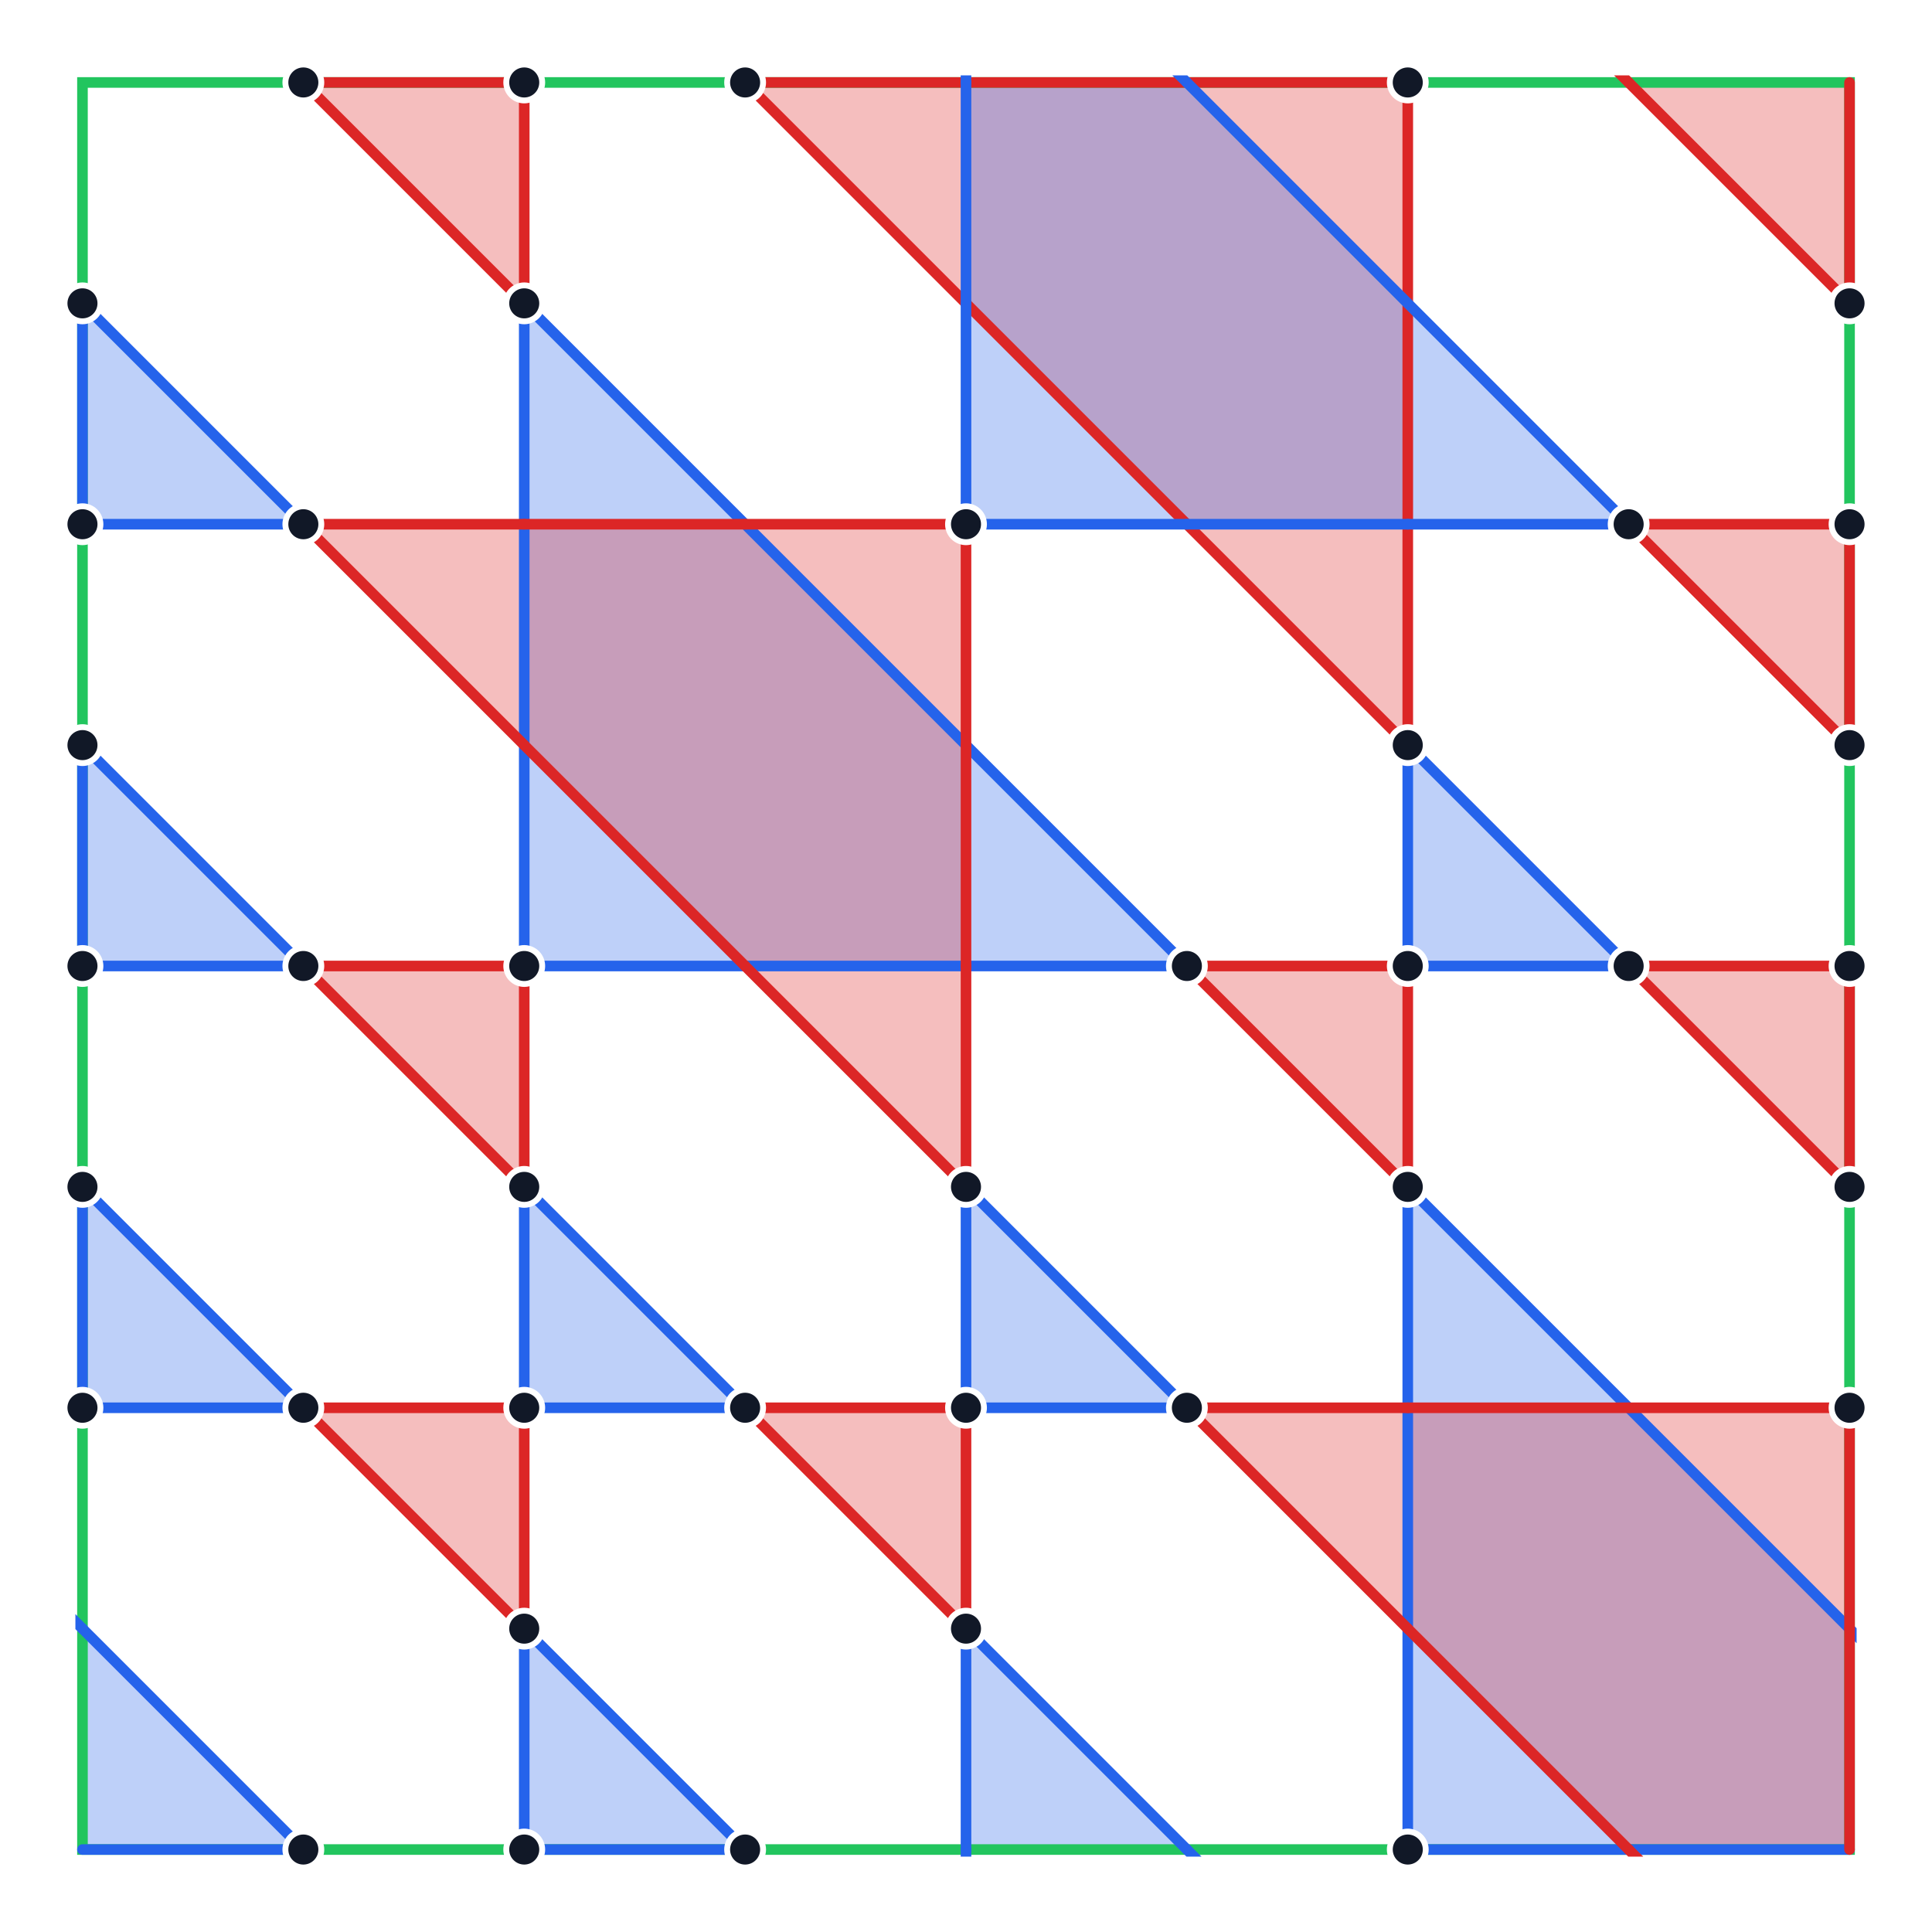
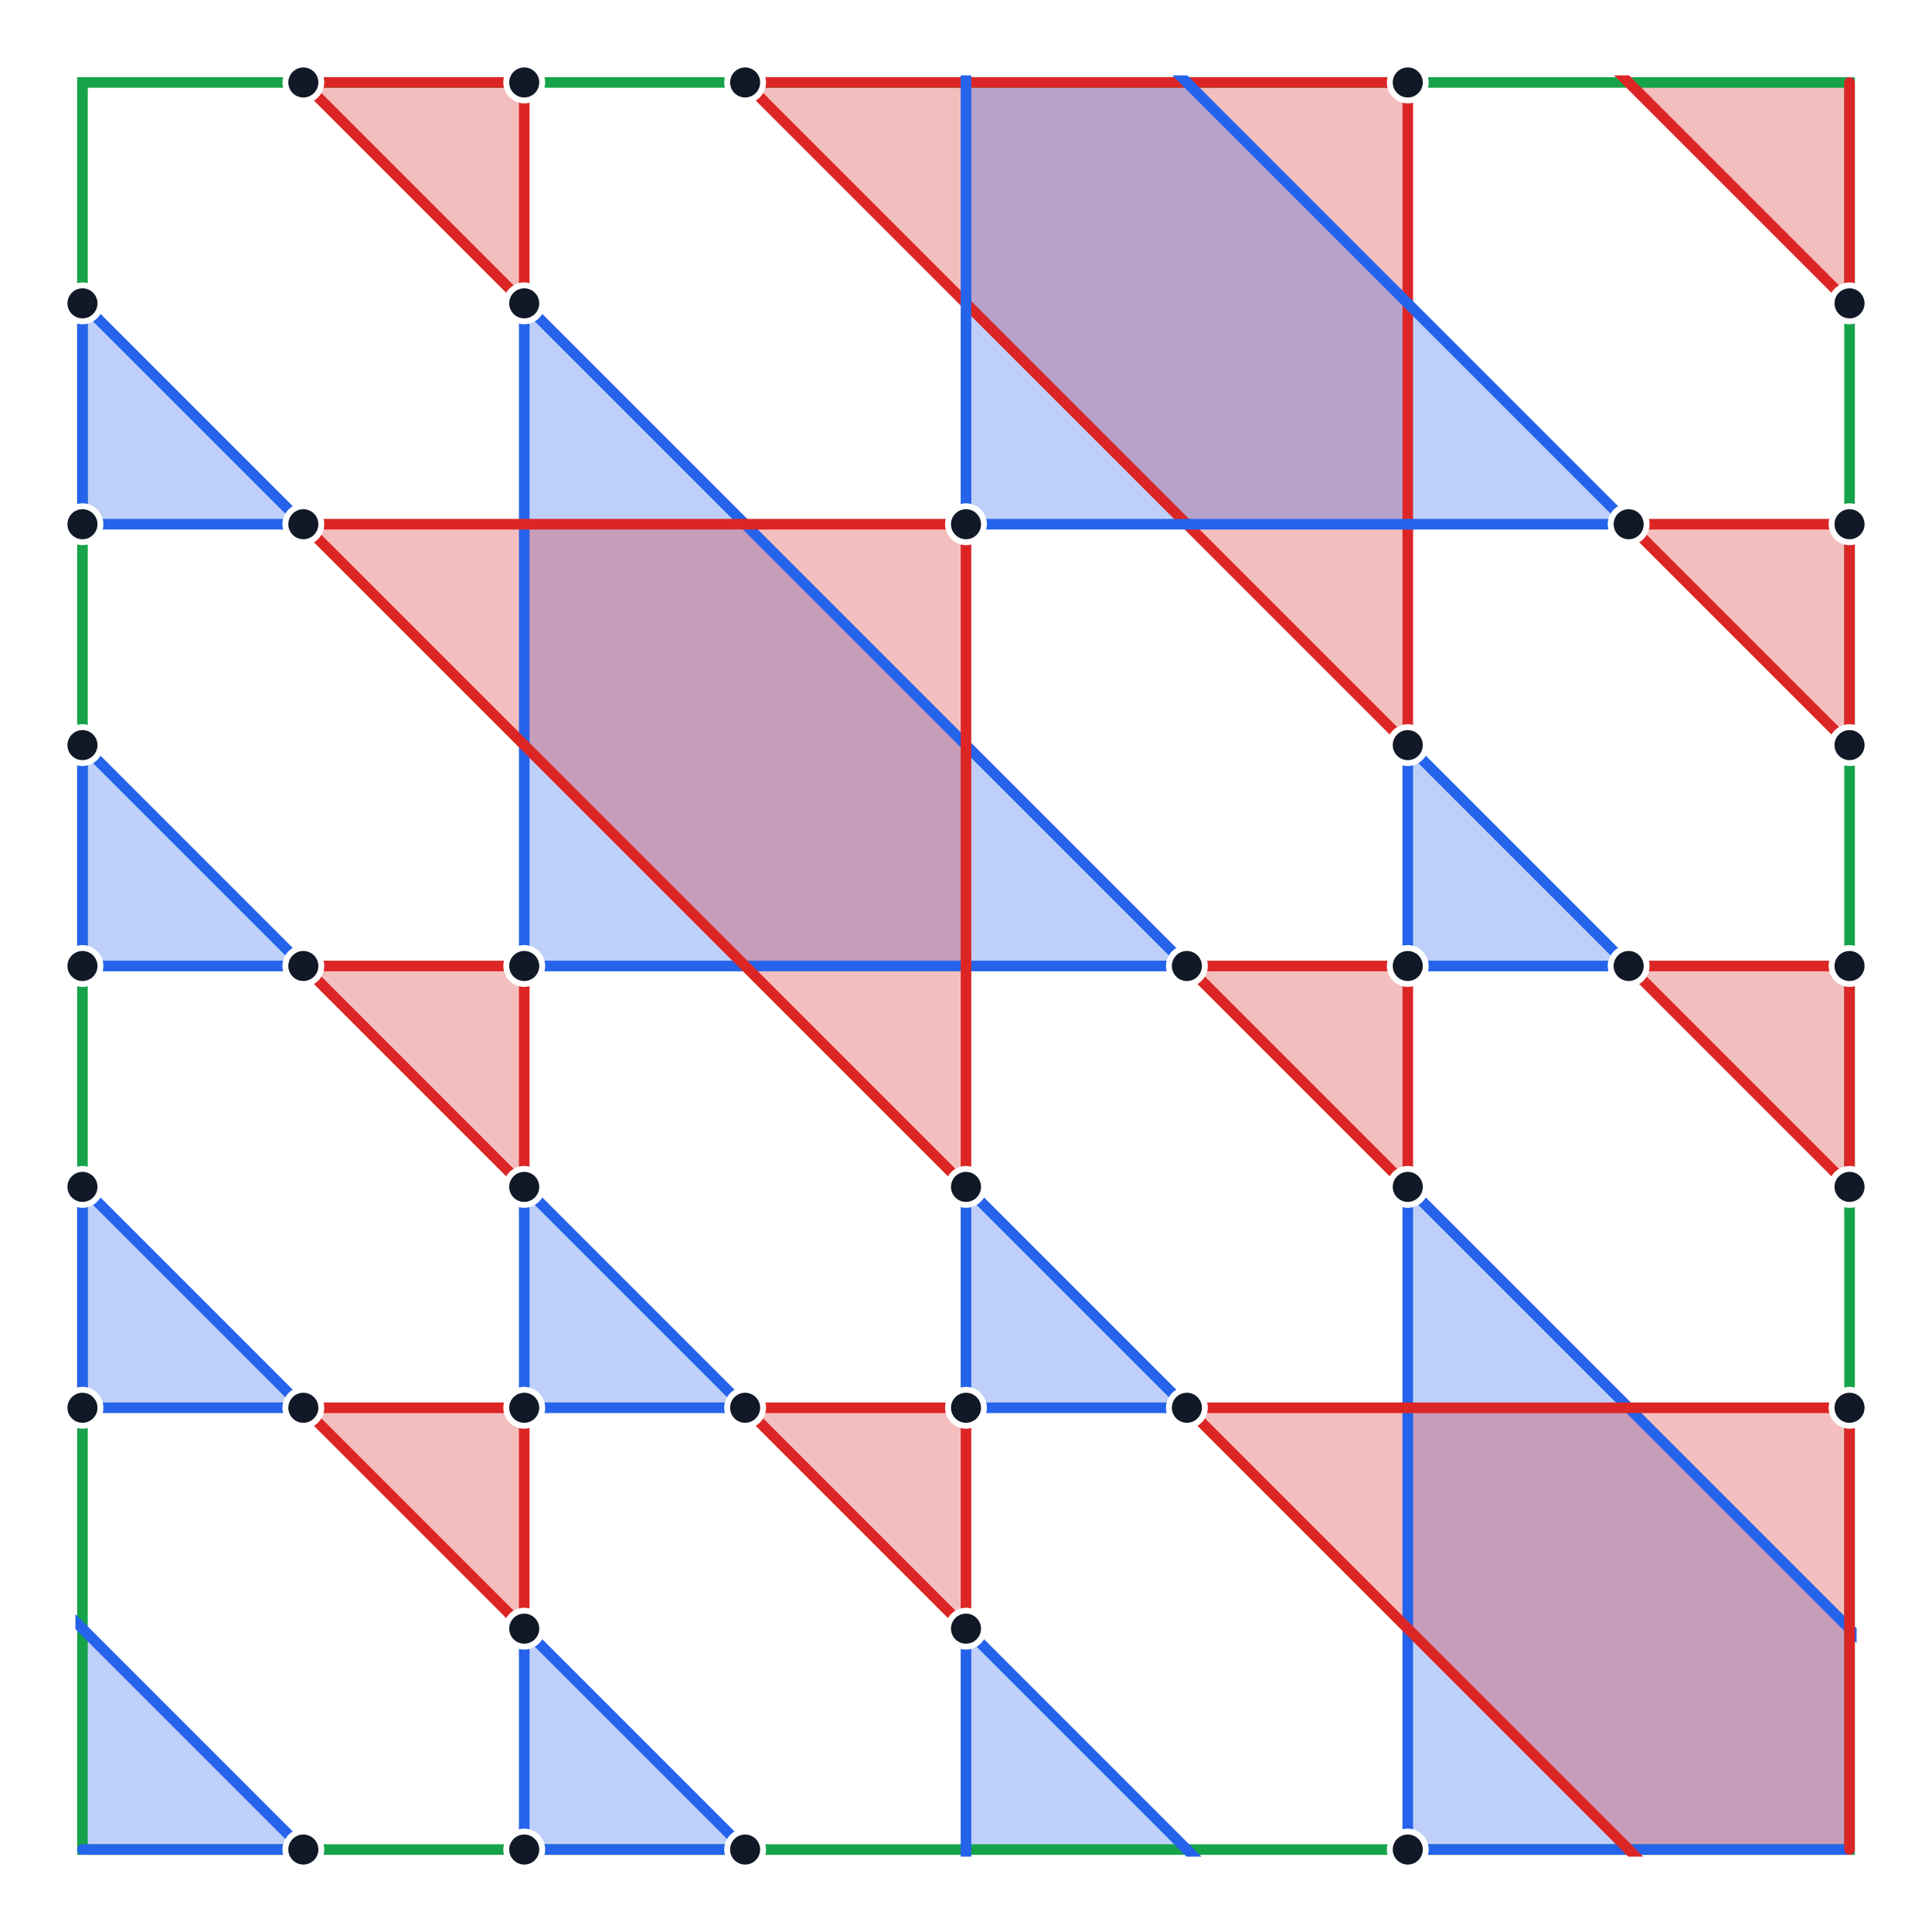
<svg xmlns="http://www.w3.org/2000/svg" width="1600" height="1600" viewBox="0 0 328.0 328.0" role="img" aria-label="D09, all-disk, symmetry orbit 32, 30 switches">
  <style>.o4-diagram-bg{fill:#ffffff;}</style>
  <defs>
    <clipPath id="o4-clip-d09">
      <rect x="14.0" y="14.0" width="300.0" height="300.0" />
    </clipPath>
    <clipPath id="o4-clip-d09-boundary">
      <rect x="12.8" y="12.8" width="302.4" height="302.4" />
    </clipPath>
  </defs>
  <rect class="o4-diagram-bg" x="0" y="0" width="328.0" height="328.0" />
  <g clip-path="url(#o4-clip-d09)">
    <polygon points="51.50,314.00 14.00,276.50 -23.50,239.00 -61.00,201.50 -61.00,239.00 -61.00,276.50 -61.00,314.00 -23.50,314.00 14.00,314.00" style="fill:#2563eb;fill-opacity:.30;stroke:none" />
    <polygon points="51.50,14.00 14.00,-23.50 -23.50,-61.00 -61.00,-98.50 -61.00,-61.00 -61.00,-23.50 -61.00,14.00 -23.50,14.00 14.00,14.00" style="fill:#2563eb;fill-opacity:.30;stroke:none" />
    <polygon points="351.50,314.00 314.00,276.50 276.50,239.00 239.00,201.50 239.00,239.00 239.00,276.50 239.00,314.00 276.50,314.00 314.00,314.00" style="fill:#2563eb;fill-opacity:.30;stroke:none" />
    <polygon points="351.50,14.00 314.00,-23.50 276.50,-61.00 239.00,-98.50 239.00,-61.00 239.00,-23.50 239.00,14.00 276.50,14.00 314.00,14.00" style="fill:#2563eb;fill-opacity:.30;stroke:none" />
    <polygon points="14.00,276.50 14.00,239.00 -23.50,239.00 -61.00,239.00 -98.50,239.00 -61.00,276.50 -23.50,314.00 14.00,351.50 14.00,314.00" style="fill:#dc2626;fill-opacity:.30;stroke:none" />
    <polygon points="14.00,-23.50 14.00,-61.00 -23.50,-61.00 -61.00,-61.00 -98.50,-61.00 -61.00,-23.50 -23.50,14.00 14.00,51.50 14.00,14.00" style="fill:#dc2626;fill-opacity:.30;stroke:none" />
    <polygon points="314.00,276.50 314.00,239.00 276.50,239.00 239.00,239.00 201.50,239.00 239.00,276.50 276.50,314.00 314.00,351.50 314.00,314.00" style="fill:#dc2626;fill-opacity:.30;stroke:none" />
    <polygon points="314.00,-23.50 314.00,-61.00 276.50,-61.00 239.00,-61.00 201.50,-61.00 239.00,-23.50 276.50,14.00 314.00,51.50 314.00,14.00" style="fill:#dc2626;fill-opacity:.30;stroke:none" />
    <polygon points="126.50,314.00 89.00,276.50 89.00,314.00" style="fill:#2563eb;fill-opacity:.30;stroke:none" />
    <polygon points="126.50,14.00 89.00,-23.50 89.00,14.00" style="fill:#2563eb;fill-opacity:.30;stroke:none" />
    <polygon points="51.50,314.00 89.00,351.50 89.00,314.00" style="fill:#dc2626;fill-opacity:.30;stroke:none" />
    <polygon points="51.50,14.00 89.00,51.50 89.00,14.00" style="fill:#dc2626;fill-opacity:.30;stroke:none" />
    <polygon points="201.50,314.00 239.00,314.00 239.00,351.50 239.00,389.00 239.00,426.50 201.50,389.00 164.00,351.50 126.50,314.00 164.00,314.00" style="fill:#dc2626;fill-opacity:.30;stroke:none" />
    <polygon points="201.50,14.00 239.00,14.00 239.00,51.50 239.00,89.00 239.00,126.50 201.50,89.00 164.00,51.50 126.50,14.00 164.00,14.00" style="fill:#dc2626;fill-opacity:.30;stroke:none" />
    <polygon points="164.00,276.50 201.50,314.00 239.00,351.50 276.50,389.00 239.00,389.00 201.50,389.00 164.00,389.00 164.00,351.50 164.00,314.00" style="fill:#2563eb;fill-opacity:.30;stroke:none" />
    <polygon points="164.00,-23.50 201.50,14.00 239.00,51.50 276.50,89.00 239.00,89.00 201.50,89.00 164.00,89.00 164.00,51.50 164.00,14.00" style="fill:#2563eb;fill-opacity:.30;stroke:none" />
    <polygon points="51.50,239.00 14.00,201.50 14.00,239.00" style="fill:#2563eb;fill-opacity:.30;stroke:none" />
    <polygon points="351.50,239.00 314.00,201.50 314.00,239.00" style="fill:#2563eb;fill-opacity:.30;stroke:none" />
    <polygon points="126.50,239.00 89.00,201.50 89.00,239.00" style="fill:#2563eb;fill-opacity:.30;stroke:none" />
    <polygon points="51.50,239.00 89.00,276.50 89.00,239.00" style="fill:#dc2626;fill-opacity:.30;stroke:none" />
    <polygon points="201.50,239.00 164.00,201.50 164.00,239.00" style="fill:#2563eb;fill-opacity:.30;stroke:none" />
    <polygon points="126.50,239.00 164.00,276.50 164.00,239.00" style="fill:#dc2626;fill-opacity:.30;stroke:none" />
    <polygon points="51.50,164.00 14.00,126.50 14.00,164.00" style="fill:#2563eb;fill-opacity:.30;stroke:none" />
    <polygon points="351.50,164.00 314.00,126.50 314.00,164.00" style="fill:#2563eb;fill-opacity:.30;stroke:none" />
    <polygon points="-23.50,164.00 14.00,201.50 14.00,164.00" style="fill:#dc2626;fill-opacity:.30;stroke:none" />
    <polygon points="276.50,164.00 314.00,201.50 314.00,164.00" style="fill:#dc2626;fill-opacity:.30;stroke:none" />
    <polygon points="126.50,164.00 164.00,164.00 201.50,164.00 164.00,126.50 126.50,89.00 89.00,51.50 89.00,89.00 89.00,126.50 89.00,164.00" style="fill:#2563eb;fill-opacity:.30;stroke:none" />
    <polygon points="51.50,164.00 89.00,201.50 89.00,164.00" style="fill:#dc2626;fill-opacity:.30;stroke:none" />
    <polygon points="164.00,126.50 164.00,89.00 126.50,89.00 89.00,89.00 51.50,89.00 89.00,126.50 126.50,164.00 164.00,201.50 164.00,164.00" style="fill:#dc2626;fill-opacity:.30;stroke:none" />
    <polygon points="276.50,164.00 239.00,126.50 239.00,164.00" style="fill:#2563eb;fill-opacity:.30;stroke:none" />
    <polygon points="201.50,164.00 239.00,201.50 239.00,164.00" style="fill:#dc2626;fill-opacity:.30;stroke:none" />
    <polygon points="51.50,89.00 14.00,51.50 14.00,89.00" style="fill:#2563eb;fill-opacity:.30;stroke:none" />
    <polygon points="351.50,89.00 314.00,51.50 314.00,89.00" style="fill:#2563eb;fill-opacity:.30;stroke:none" />
    <polygon points="-23.50,89.00 14.00,126.50 14.00,89.00" style="fill:#dc2626;fill-opacity:.30;stroke:none" />
    <polygon points="276.50,89.00 314.00,126.50 314.00,89.00" style="fill:#dc2626;fill-opacity:.30;stroke:none" />
  </g>
-   <rect x="14.0" y="14.0" width="300.0" height="300.0" style="fill:none;stroke:#22c55e;stroke-width:1.8" />
+   <rect x="14.0" y="14.0" width="300.0" height="300.0" style="fill:none;stroke:#16a34a;stroke-width:1.8" />
  <g clip-path="url(#o4-clip-d09-boundary)">
    <line x1="51.50" y1="314.00" x2="14.00" y2="276.50" style="stroke:#2563eb;stroke-width:1.8;stroke-linejoin:round;stroke-linecap:round" />
    <line x1="14.00" y1="276.50" x2="-23.50" y2="239.00" style="stroke:#2563eb;stroke-width:1.8;stroke-linejoin:round;stroke-linecap:round" />
    <line x1="14.00" y1="314.00" x2="51.50" y2="314.00" style="stroke:#2563eb;stroke-width:1.8;stroke-linejoin:round;stroke-linecap:round" />
    <line x1="51.50" y1="14.00" x2="14.00" y2="-23.50" style="stroke:#2563eb;stroke-width:1.8;stroke-linejoin:round;stroke-linecap:round" />
    <line x1="351.50" y1="314.00" x2="314.00" y2="276.50" style="stroke:#2563eb;stroke-width:1.8;stroke-linejoin:round;stroke-linecap:round" />
    <line x1="314.00" y1="276.50" x2="276.50" y2="239.00" style="stroke:#2563eb;stroke-width:1.8;stroke-linejoin:round;stroke-linecap:round" />
    <line x1="276.50" y1="239.00" x2="239.00" y2="201.50" style="stroke:#2563eb;stroke-width:1.8;stroke-linejoin:round;stroke-linecap:round" />
    <line x1="239.00" y1="201.50" x2="239.00" y2="239.00" style="stroke:#2563eb;stroke-width:1.8;stroke-linejoin:round;stroke-linecap:round" />
    <line x1="239.00" y1="239.00" x2="239.00" y2="276.50" style="stroke:#2563eb;stroke-width:1.8;stroke-linejoin:round;stroke-linecap:round" />
    <line x1="239.00" y1="276.50" x2="239.00" y2="314.00" style="stroke:#2563eb;stroke-width:1.8;stroke-linejoin:round;stroke-linecap:round" />
    <line x1="239.00" y1="314.00" x2="276.50" y2="314.00" style="stroke:#2563eb;stroke-width:1.8;stroke-linejoin:round;stroke-linecap:round" />
    <line x1="276.50" y1="314.00" x2="314.00" y2="314.00" style="stroke:#2563eb;stroke-width:1.8;stroke-linejoin:round;stroke-linecap:round" />
    <line x1="351.50" y1="14.00" x2="314.00" y2="-23.50" style="stroke:#2563eb;stroke-width:1.8;stroke-linejoin:round;stroke-linecap:round" />
    <line x1="239.00" y1="-23.50" x2="239.00" y2="14.00" style="stroke:#2563eb;stroke-width:1.8;stroke-linejoin:round;stroke-linecap:round" />
    <line x1="14.00" y1="239.00" x2="-23.50" y2="239.00" style="stroke:#dc2626;stroke-width:1.8;stroke-linejoin:round;stroke-linecap:round" />
    <line x1="-23.50" y1="314.00" x2="14.00" y2="351.50" style="stroke:#dc2626;stroke-width:1.8;stroke-linejoin:round;stroke-linecap:round" />
    <line x1="-23.50" y1="14.00" x2="14.00" y2="51.50" style="stroke:#dc2626;stroke-width:1.8;stroke-linejoin:round;stroke-linecap:round" />
    <line x1="314.00" y1="276.50" x2="314.00" y2="239.00" style="stroke:#dc2626;stroke-width:1.8;stroke-linejoin:round;stroke-linecap:round" />
    <line x1="314.00" y1="239.00" x2="276.50" y2="239.00" style="stroke:#dc2626;stroke-width:1.8;stroke-linejoin:round;stroke-linecap:round" />
    <line x1="276.50" y1="239.00" x2="239.00" y2="239.00" style="stroke:#dc2626;stroke-width:1.8;stroke-linejoin:round;stroke-linecap:round" />
    <line x1="239.00" y1="239.00" x2="201.50" y2="239.00" style="stroke:#dc2626;stroke-width:1.8;stroke-linejoin:round;stroke-linecap:round" />
    <line x1="201.50" y1="239.00" x2="239.00" y2="276.50" style="stroke:#dc2626;stroke-width:1.8;stroke-linejoin:round;stroke-linecap:round" />
    <line x1="239.00" y1="276.50" x2="276.50" y2="314.00" style="stroke:#dc2626;stroke-width:1.8;stroke-linejoin:round;stroke-linecap:round" />
    <line x1="276.50" y1="314.00" x2="314.00" y2="351.50" style="stroke:#dc2626;stroke-width:1.8;stroke-linejoin:round;stroke-linecap:round" />
    <line x1="314.00" y1="314.00" x2="314.00" y2="276.50" style="stroke:#dc2626;stroke-width:1.8;stroke-linejoin:round;stroke-linecap:round" />
    <line x1="239.00" y1="-23.50" x2="276.50" y2="14.00" style="stroke:#dc2626;stroke-width:1.8;stroke-linejoin:round;stroke-linecap:round" />
    <line x1="276.50" y1="14.00" x2="314.00" y2="51.50" style="stroke:#dc2626;stroke-width:1.8;stroke-linejoin:round;stroke-linecap:round" />
    <line x1="314.00" y1="51.50" x2="314.00" y2="14.00" style="stroke:#dc2626;stroke-width:1.8;stroke-linejoin:round;stroke-linecap:round" />
    <line x1="126.50" y1="314.00" x2="89.00" y2="276.50" style="stroke:#2563eb;stroke-width:1.8;stroke-linejoin:round;stroke-linecap:round" />
    <line x1="89.00" y1="276.50" x2="89.00" y2="314.00" style="stroke:#2563eb;stroke-width:1.8;stroke-linejoin:round;stroke-linecap:round" />
    <line x1="89.00" y1="314.00" x2="126.50" y2="314.00" style="stroke:#2563eb;stroke-width:1.8;stroke-linejoin:round;stroke-linecap:round" />
    <line x1="126.50" y1="14.00" x2="89.00" y2="-23.50" style="stroke:#2563eb;stroke-width:1.8;stroke-linejoin:round;stroke-linecap:round" />
    <line x1="89.00" y1="-23.50" x2="89.00" y2="14.00" style="stroke:#2563eb;stroke-width:1.8;stroke-linejoin:round;stroke-linecap:round" />
    <line x1="51.50" y1="314.00" x2="89.00" y2="351.50" style="stroke:#dc2626;stroke-width:1.8;stroke-linejoin:round;stroke-linecap:round" />
    <line x1="89.00" y1="351.50" x2="89.00" y2="314.00" style="stroke:#dc2626;stroke-width:1.8;stroke-linejoin:round;stroke-linecap:round" />
    <line x1="51.50" y1="14.00" x2="89.00" y2="51.50" style="stroke:#dc2626;stroke-width:1.8;stroke-linejoin:round;stroke-linecap:round" />
    <line x1="89.00" y1="51.50" x2="89.00" y2="14.00" style="stroke:#dc2626;stroke-width:1.8;stroke-linejoin:round;stroke-linecap:round" />
    <line x1="89.00" y1="14.00" x2="51.50" y2="14.00" style="stroke:#dc2626;stroke-width:1.8;stroke-linejoin:round;stroke-linecap:round" />
    <line x1="239.00" y1="314.00" x2="239.00" y2="351.50" style="stroke:#dc2626;stroke-width:1.8;stroke-linejoin:round;stroke-linecap:round" />
    <line x1="164.00" y1="351.50" x2="126.50" y2="314.00" style="stroke:#dc2626;stroke-width:1.8;stroke-linejoin:round;stroke-linecap:round" />
    <line x1="201.50" y1="14.00" x2="239.00" y2="14.00" style="stroke:#dc2626;stroke-width:1.8;stroke-linejoin:round;stroke-linecap:round" />
    <line x1="239.00" y1="14.00" x2="239.00" y2="51.50" style="stroke:#dc2626;stroke-width:1.8;stroke-linejoin:round;stroke-linecap:round" />
    <line x1="239.00" y1="51.50" x2="239.00" y2="89.00" style="stroke:#dc2626;stroke-width:1.8;stroke-linejoin:round;stroke-linecap:round" />
    <line x1="239.00" y1="89.00" x2="239.00" y2="126.50" style="stroke:#dc2626;stroke-width:1.8;stroke-linejoin:round;stroke-linecap:round" />
    <line x1="239.00" y1="126.50" x2="201.50" y2="89.00" style="stroke:#dc2626;stroke-width:1.8;stroke-linejoin:round;stroke-linecap:round" />
    <line x1="201.50" y1="89.00" x2="164.00" y2="51.50" style="stroke:#dc2626;stroke-width:1.8;stroke-linejoin:round;stroke-linecap:round" />
    <line x1="164.00" y1="51.50" x2="126.50" y2="14.00" style="stroke:#dc2626;stroke-width:1.8;stroke-linejoin:round;stroke-linecap:round" />
    <line x1="126.50" y1="14.00" x2="164.00" y2="14.00" style="stroke:#dc2626;stroke-width:1.8;stroke-linejoin:round;stroke-linecap:round" />
    <line x1="164.00" y1="14.00" x2="201.50" y2="14.00" style="stroke:#dc2626;stroke-width:1.8;stroke-linejoin:round;stroke-linecap:round" />
    <line x1="164.00" y1="276.50" x2="201.50" y2="314.00" style="stroke:#2563eb;stroke-width:1.8;stroke-linejoin:round;stroke-linecap:round" />
    <line x1="201.50" y1="314.00" x2="239.00" y2="351.50" style="stroke:#2563eb;stroke-width:1.8;stroke-linejoin:round;stroke-linecap:round" />
    <line x1="164.00" y1="351.50" x2="164.00" y2="314.00" style="stroke:#2563eb;stroke-width:1.8;stroke-linejoin:round;stroke-linecap:round" />
    <line x1="164.00" y1="314.00" x2="164.00" y2="276.50" style="stroke:#2563eb;stroke-width:1.8;stroke-linejoin:round;stroke-linecap:round" />
    <line x1="164.00" y1="-23.50" x2="201.50" y2="14.00" style="stroke:#2563eb;stroke-width:1.8;stroke-linejoin:round;stroke-linecap:round" />
    <line x1="201.50" y1="14.00" x2="239.00" y2="51.50" style="stroke:#2563eb;stroke-width:1.8;stroke-linejoin:round;stroke-linecap:round" />
    <line x1="239.00" y1="51.50" x2="276.50" y2="89.00" style="stroke:#2563eb;stroke-width:1.8;stroke-linejoin:round;stroke-linecap:round" />
    <line x1="276.50" y1="89.00" x2="239.00" y2="89.00" style="stroke:#2563eb;stroke-width:1.8;stroke-linejoin:round;stroke-linecap:round" />
    <line x1="239.00" y1="89.00" x2="201.50" y2="89.00" style="stroke:#2563eb;stroke-width:1.8;stroke-linejoin:round;stroke-linecap:round" />
    <line x1="201.50" y1="89.00" x2="164.00" y2="89.00" style="stroke:#2563eb;stroke-width:1.8;stroke-linejoin:round;stroke-linecap:round" />
    <line x1="164.00" y1="89.00" x2="164.00" y2="51.50" style="stroke:#2563eb;stroke-width:1.8;stroke-linejoin:round;stroke-linecap:round" />
    <line x1="164.00" y1="51.50" x2="164.00" y2="14.00" style="stroke:#2563eb;stroke-width:1.8;stroke-linejoin:round;stroke-linecap:round" />
    <line x1="164.00" y1="14.00" x2="164.00" y2="-23.50" style="stroke:#2563eb;stroke-width:1.8;stroke-linejoin:round;stroke-linecap:round" />
    <line x1="51.50" y1="239.00" x2="14.00" y2="201.50" style="stroke:#2563eb;stroke-width:1.8;stroke-linejoin:round;stroke-linecap:round" />
    <line x1="14.00" y1="201.50" x2="14.00" y2="239.00" style="stroke:#2563eb;stroke-width:1.8;stroke-linejoin:round;stroke-linecap:round" />
    <line x1="14.00" y1="239.00" x2="51.50" y2="239.00" style="stroke:#2563eb;stroke-width:1.8;stroke-linejoin:round;stroke-linecap:round" />
    <line x1="351.50" y1="239.00" x2="314.00" y2="201.50" style="stroke:#2563eb;stroke-width:1.8;stroke-linejoin:round;stroke-linecap:round" />
    <line x1="314.00" y1="239.00" x2="351.50" y2="239.00" style="stroke:#2563eb;stroke-width:1.8;stroke-linejoin:round;stroke-linecap:round" />
    <line x1="126.50" y1="239.00" x2="89.00" y2="201.50" style="stroke:#2563eb;stroke-width:1.8;stroke-linejoin:round;stroke-linecap:round" />
    <line x1="89.00" y1="201.50" x2="89.00" y2="239.00" style="stroke:#2563eb;stroke-width:1.8;stroke-linejoin:round;stroke-linecap:round" />
    <line x1="89.00" y1="239.00" x2="126.50" y2="239.00" style="stroke:#2563eb;stroke-width:1.8;stroke-linejoin:round;stroke-linecap:round" />
    <line x1="51.50" y1="239.00" x2="89.00" y2="276.50" style="stroke:#dc2626;stroke-width:1.8;stroke-linejoin:round;stroke-linecap:round" />
    <line x1="89.00" y1="276.50" x2="89.00" y2="239.00" style="stroke:#dc2626;stroke-width:1.8;stroke-linejoin:round;stroke-linecap:round" />
    <line x1="89.00" y1="239.00" x2="51.50" y2="239.00" style="stroke:#dc2626;stroke-width:1.8;stroke-linejoin:round;stroke-linecap:round" />
    <line x1="201.50" y1="239.00" x2="164.00" y2="201.50" style="stroke:#2563eb;stroke-width:1.8;stroke-linejoin:round;stroke-linecap:round" />
    <line x1="164.00" y1="201.50" x2="164.00" y2="239.00" style="stroke:#2563eb;stroke-width:1.8;stroke-linejoin:round;stroke-linecap:round" />
    <line x1="164.00" y1="239.00" x2="201.50" y2="239.00" style="stroke:#2563eb;stroke-width:1.8;stroke-linejoin:round;stroke-linecap:round" />
    <line x1="126.50" y1="239.00" x2="164.00" y2="276.50" style="stroke:#dc2626;stroke-width:1.8;stroke-linejoin:round;stroke-linecap:round" />
    <line x1="164.00" y1="276.50" x2="164.00" y2="239.00" style="stroke:#dc2626;stroke-width:1.8;stroke-linejoin:round;stroke-linecap:round" />
    <line x1="164.00" y1="239.00" x2="126.50" y2="239.00" style="stroke:#dc2626;stroke-width:1.8;stroke-linejoin:round;stroke-linecap:round" />
    <line x1="51.50" y1="164.00" x2="14.00" y2="126.50" style="stroke:#2563eb;stroke-width:1.8;stroke-linejoin:round;stroke-linecap:round" />
    <line x1="14.00" y1="126.50" x2="14.00" y2="164.00" style="stroke:#2563eb;stroke-width:1.8;stroke-linejoin:round;stroke-linecap:round" />
    <line x1="14.00" y1="164.00" x2="51.50" y2="164.00" style="stroke:#2563eb;stroke-width:1.8;stroke-linejoin:round;stroke-linecap:round" />
    <line x1="351.50" y1="164.00" x2="314.00" y2="126.50" style="stroke:#2563eb;stroke-width:1.8;stroke-linejoin:round;stroke-linecap:round" />
    <line x1="314.00" y1="164.00" x2="351.50" y2="164.00" style="stroke:#2563eb;stroke-width:1.8;stroke-linejoin:round;stroke-linecap:round" />
    <line x1="-23.50" y1="164.00" x2="14.00" y2="201.50" style="stroke:#dc2626;stroke-width:1.8;stroke-linejoin:round;stroke-linecap:round" />
    <line x1="14.00" y1="164.00" x2="-23.50" y2="164.00" style="stroke:#dc2626;stroke-width:1.8;stroke-linejoin:round;stroke-linecap:round" />
    <line x1="276.50" y1="164.00" x2="314.00" y2="201.50" style="stroke:#dc2626;stroke-width:1.8;stroke-linejoin:round;stroke-linecap:round" />
    <line x1="314.00" y1="201.50" x2="314.00" y2="164.00" style="stroke:#dc2626;stroke-width:1.8;stroke-linejoin:round;stroke-linecap:round" />
    <line x1="314.00" y1="164.00" x2="276.50" y2="164.00" style="stroke:#dc2626;stroke-width:1.8;stroke-linejoin:round;stroke-linecap:round" />
    <line x1="126.50" y1="164.00" x2="164.00" y2="164.00" style="stroke:#2563eb;stroke-width:1.8;stroke-linejoin:round;stroke-linecap:round" />
    <line x1="164.00" y1="164.00" x2="201.50" y2="164.00" style="stroke:#2563eb;stroke-width:1.8;stroke-linejoin:round;stroke-linecap:round" />
    <line x1="201.50" y1="164.00" x2="164.00" y2="126.50" style="stroke:#2563eb;stroke-width:1.8;stroke-linejoin:round;stroke-linecap:round" />
    <line x1="164.00" y1="126.50" x2="126.50" y2="89.00" style="stroke:#2563eb;stroke-width:1.8;stroke-linejoin:round;stroke-linecap:round" />
    <line x1="126.50" y1="89.00" x2="89.00" y2="51.50" style="stroke:#2563eb;stroke-width:1.8;stroke-linejoin:round;stroke-linecap:round" />
    <line x1="89.00" y1="51.50" x2="89.00" y2="89.00" style="stroke:#2563eb;stroke-width:1.8;stroke-linejoin:round;stroke-linecap:round" />
    <line x1="89.00" y1="89.00" x2="89.00" y2="126.50" style="stroke:#2563eb;stroke-width:1.8;stroke-linejoin:round;stroke-linecap:round" />
    <line x1="89.00" y1="126.50" x2="89.00" y2="164.00" style="stroke:#2563eb;stroke-width:1.8;stroke-linejoin:round;stroke-linecap:round" />
    <line x1="89.00" y1="164.00" x2="126.50" y2="164.00" style="stroke:#2563eb;stroke-width:1.8;stroke-linejoin:round;stroke-linecap:round" />
    <line x1="51.50" y1="164.00" x2="89.00" y2="201.50" style="stroke:#dc2626;stroke-width:1.8;stroke-linejoin:round;stroke-linecap:round" />
    <line x1="89.00" y1="201.50" x2="89.00" y2="164.00" style="stroke:#dc2626;stroke-width:1.8;stroke-linejoin:round;stroke-linecap:round" />
    <line x1="89.00" y1="164.00" x2="51.50" y2="164.00" style="stroke:#dc2626;stroke-width:1.8;stroke-linejoin:round;stroke-linecap:round" />
    <line x1="164.00" y1="126.50" x2="164.00" y2="89.00" style="stroke:#dc2626;stroke-width:1.8;stroke-linejoin:round;stroke-linecap:round" />
    <line x1="164.00" y1="89.00" x2="126.50" y2="89.00" style="stroke:#dc2626;stroke-width:1.8;stroke-linejoin:round;stroke-linecap:round" />
    <line x1="126.50" y1="89.00" x2="89.00" y2="89.00" style="stroke:#dc2626;stroke-width:1.8;stroke-linejoin:round;stroke-linecap:round" />
    <line x1="89.00" y1="89.00" x2="51.50" y2="89.00" style="stroke:#dc2626;stroke-width:1.8;stroke-linejoin:round;stroke-linecap:round" />
    <line x1="51.50" y1="89.00" x2="89.00" y2="126.50" style="stroke:#dc2626;stroke-width:1.8;stroke-linejoin:round;stroke-linecap:round" />
    <line x1="89.00" y1="126.50" x2="126.50" y2="164.00" style="stroke:#dc2626;stroke-width:1.8;stroke-linejoin:round;stroke-linecap:round" />
    <line x1="126.50" y1="164.00" x2="164.00" y2="201.50" style="stroke:#dc2626;stroke-width:1.8;stroke-linejoin:round;stroke-linecap:round" />
    <line x1="164.00" y1="201.50" x2="164.00" y2="164.00" style="stroke:#dc2626;stroke-width:1.8;stroke-linejoin:round;stroke-linecap:round" />
    <line x1="164.00" y1="164.00" x2="164.00" y2="126.50" style="stroke:#dc2626;stroke-width:1.8;stroke-linejoin:round;stroke-linecap:round" />
    <line x1="276.50" y1="164.00" x2="239.00" y2="126.50" style="stroke:#2563eb;stroke-width:1.8;stroke-linejoin:round;stroke-linecap:round" />
    <line x1="239.00" y1="126.50" x2="239.00" y2="164.00" style="stroke:#2563eb;stroke-width:1.8;stroke-linejoin:round;stroke-linecap:round" />
    <line x1="239.00" y1="164.00" x2="276.50" y2="164.00" style="stroke:#2563eb;stroke-width:1.8;stroke-linejoin:round;stroke-linecap:round" />
    <line x1="201.50" y1="164.00" x2="239.00" y2="201.50" style="stroke:#dc2626;stroke-width:1.8;stroke-linejoin:round;stroke-linecap:round" />
    <line x1="239.00" y1="201.50" x2="239.00" y2="164.00" style="stroke:#dc2626;stroke-width:1.8;stroke-linejoin:round;stroke-linecap:round" />
    <line x1="239.00" y1="164.00" x2="201.50" y2="164.00" style="stroke:#dc2626;stroke-width:1.8;stroke-linejoin:round;stroke-linecap:round" />
    <line x1="51.50" y1="89.00" x2="14.00" y2="51.50" style="stroke:#2563eb;stroke-width:1.8;stroke-linejoin:round;stroke-linecap:round" />
    <line x1="14.00" y1="51.50" x2="14.00" y2="89.00" style="stroke:#2563eb;stroke-width:1.8;stroke-linejoin:round;stroke-linecap:round" />
    <line x1="14.00" y1="89.00" x2="51.50" y2="89.00" style="stroke:#2563eb;stroke-width:1.8;stroke-linejoin:round;stroke-linecap:round" />
    <line x1="351.50" y1="89.00" x2="314.00" y2="51.50" style="stroke:#2563eb;stroke-width:1.8;stroke-linejoin:round;stroke-linecap:round" />
    <line x1="314.00" y1="89.00" x2="351.50" y2="89.00" style="stroke:#2563eb;stroke-width:1.8;stroke-linejoin:round;stroke-linecap:round" />
    <line x1="-23.50" y1="89.00" x2="14.00" y2="126.50" style="stroke:#dc2626;stroke-width:1.8;stroke-linejoin:round;stroke-linecap:round" />
    <line x1="14.00" y1="89.00" x2="-23.50" y2="89.00" style="stroke:#dc2626;stroke-width:1.8;stroke-linejoin:round;stroke-linecap:round" />
    <line x1="276.50" y1="89.00" x2="314.00" y2="126.50" style="stroke:#dc2626;stroke-width:1.8;stroke-linejoin:round;stroke-linecap:round" />
    <line x1="314.00" y1="126.50" x2="314.00" y2="89.00" style="stroke:#dc2626;stroke-width:1.8;stroke-linejoin:round;stroke-linecap:round" />
    <line x1="314.00" y1="89.00" x2="276.50" y2="89.00" style="stroke:#dc2626;stroke-width:1.8;stroke-linejoin:round;stroke-linecap:round" />
  </g>
  <circle cx="89.00" cy="314.00" r="3.05" style="fill:#111827;stroke:#ffffff;stroke-width:1.0" />
  <circle cx="89.00" cy="14.00" r="3.05" style="fill:#111827;stroke:#ffffff;stroke-width:1.0" />
  <circle cx="239.00" cy="314.00" r="3.05" style="fill:#111827;stroke:#ffffff;stroke-width:1.0" />
  <circle cx="239.00" cy="14.00" r="3.05" style="fill:#111827;stroke:#ffffff;stroke-width:1.0" />
  <circle cx="14.00" cy="239.00" r="3.05" style="fill:#111827;stroke:#ffffff;stroke-width:1.0" />
  <circle cx="314.00" cy="239.00" r="3.05" style="fill:#111827;stroke:#ffffff;stroke-width:1.0" />
  <circle cx="89.00" cy="239.00" r="3.05" style="fill:#111827;stroke:#ffffff;stroke-width:1.0" />
  <circle cx="164.00" cy="239.00" r="3.05" style="fill:#111827;stroke:#ffffff;stroke-width:1.0" />
  <circle cx="14.00" cy="164.00" r="3.05" style="fill:#111827;stroke:#ffffff;stroke-width:1.0" />
  <circle cx="314.00" cy="164.00" r="3.05" style="fill:#111827;stroke:#ffffff;stroke-width:1.0" />
  <circle cx="89.00" cy="164.00" r="3.05" style="fill:#111827;stroke:#ffffff;stroke-width:1.0" />
  <circle cx="239.00" cy="164.00" r="3.05" style="fill:#111827;stroke:#ffffff;stroke-width:1.0" />
  <circle cx="14.00" cy="89.00" r="3.05" style="fill:#111827;stroke:#ffffff;stroke-width:1.0" />
  <circle cx="314.00" cy="89.00" r="3.05" style="fill:#111827;stroke:#ffffff;stroke-width:1.0" />
  <circle cx="164.00" cy="89.00" r="3.05" style="fill:#111827;stroke:#ffffff;stroke-width:1.0" />
  <circle cx="51.50" cy="314.00" r="3.05" style="fill:#111827;stroke:#ffffff;stroke-width:1.0" />
  <circle cx="51.50" cy="14.00" r="3.05" style="fill:#111827;stroke:#ffffff;stroke-width:1.0" />
  <circle cx="126.50" cy="314.00" r="3.05" style="fill:#111827;stroke:#ffffff;stroke-width:1.0" />
  <circle cx="126.50" cy="14.00" r="3.05" style="fill:#111827;stroke:#ffffff;stroke-width:1.0" />
  <circle cx="51.50" cy="239.00" r="3.05" style="fill:#111827;stroke:#ffffff;stroke-width:1.0" />
  <circle cx="126.50" cy="239.00" r="3.05" style="fill:#111827;stroke:#ffffff;stroke-width:1.0" />
  <circle cx="201.50" cy="239.00" r="3.05" style="fill:#111827;stroke:#ffffff;stroke-width:1.0" />
  <circle cx="201.50" cy="164.00" r="3.05" style="fill:#111827;stroke:#ffffff;stroke-width:1.0" />
  <circle cx="276.50" cy="164.00" r="3.05" style="fill:#111827;stroke:#ffffff;stroke-width:1.0" />
  <circle cx="51.50" cy="164.00" r="3.05" style="fill:#111827;stroke:#ffffff;stroke-width:1.0" />
  <circle cx="276.50" cy="89.00" r="3.05" style="fill:#111827;stroke:#ffffff;stroke-width:1.0" />
  <circle cx="51.50" cy="89.00" r="3.05" style="fill:#111827;stroke:#ffffff;stroke-width:1.0" />
  <circle cx="14.00" cy="201.50" r="3.05" style="fill:#111827;stroke:#ffffff;stroke-width:1.0" />
  <circle cx="314.00" cy="201.50" r="3.05" style="fill:#111827;stroke:#ffffff;stroke-width:1.0" />
  <circle cx="14.00" cy="126.50" r="3.05" style="fill:#111827;stroke:#ffffff;stroke-width:1.0" />
  <circle cx="314.00" cy="126.50" r="3.05" style="fill:#111827;stroke:#ffffff;stroke-width:1.0" />
  <circle cx="14.00" cy="51.50" r="3.05" style="fill:#111827;stroke:#ffffff;stroke-width:1.0" />
  <circle cx="314.00" cy="51.50" r="3.05" style="fill:#111827;stroke:#ffffff;stroke-width:1.0" />
  <circle cx="89.00" cy="51.50" r="3.05" style="fill:#111827;stroke:#ffffff;stroke-width:1.0" />
  <circle cx="89.00" cy="276.50" r="3.05" style="fill:#111827;stroke:#ffffff;stroke-width:1.0" />
  <circle cx="89.00" cy="201.50" r="3.05" style="fill:#111827;stroke:#ffffff;stroke-width:1.0" />
  <circle cx="164.00" cy="276.50" r="3.05" style="fill:#111827;stroke:#ffffff;stroke-width:1.0" />
  <circle cx="164.00" cy="201.50" r="3.05" style="fill:#111827;stroke:#ffffff;stroke-width:1.0" />
  <circle cx="239.00" cy="201.50" r="3.05" style="fill:#111827;stroke:#ffffff;stroke-width:1.0" />
  <circle cx="239.00" cy="126.50" r="3.05" style="fill:#111827;stroke:#ffffff;stroke-width:1.0" />
</svg>
